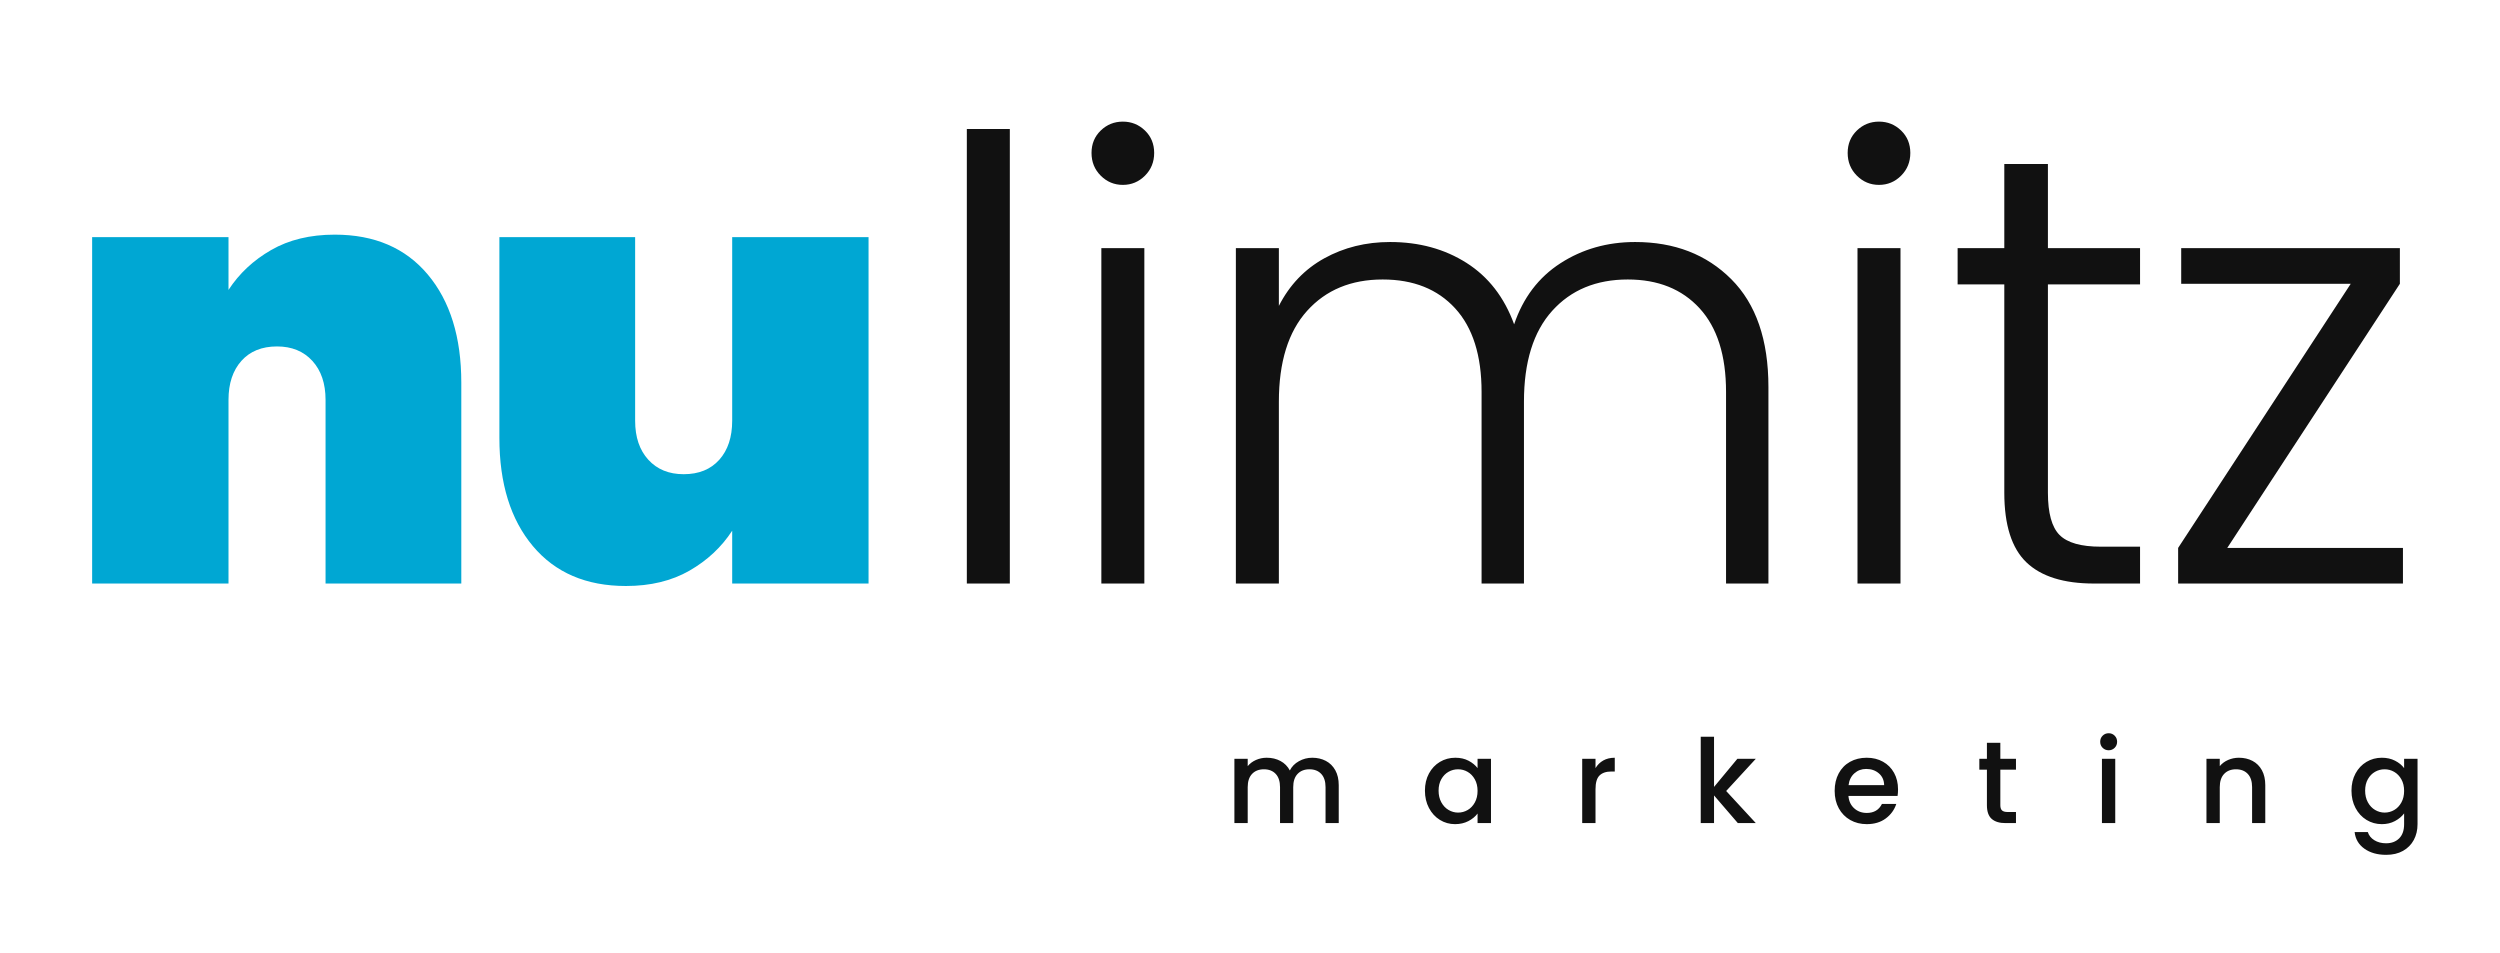
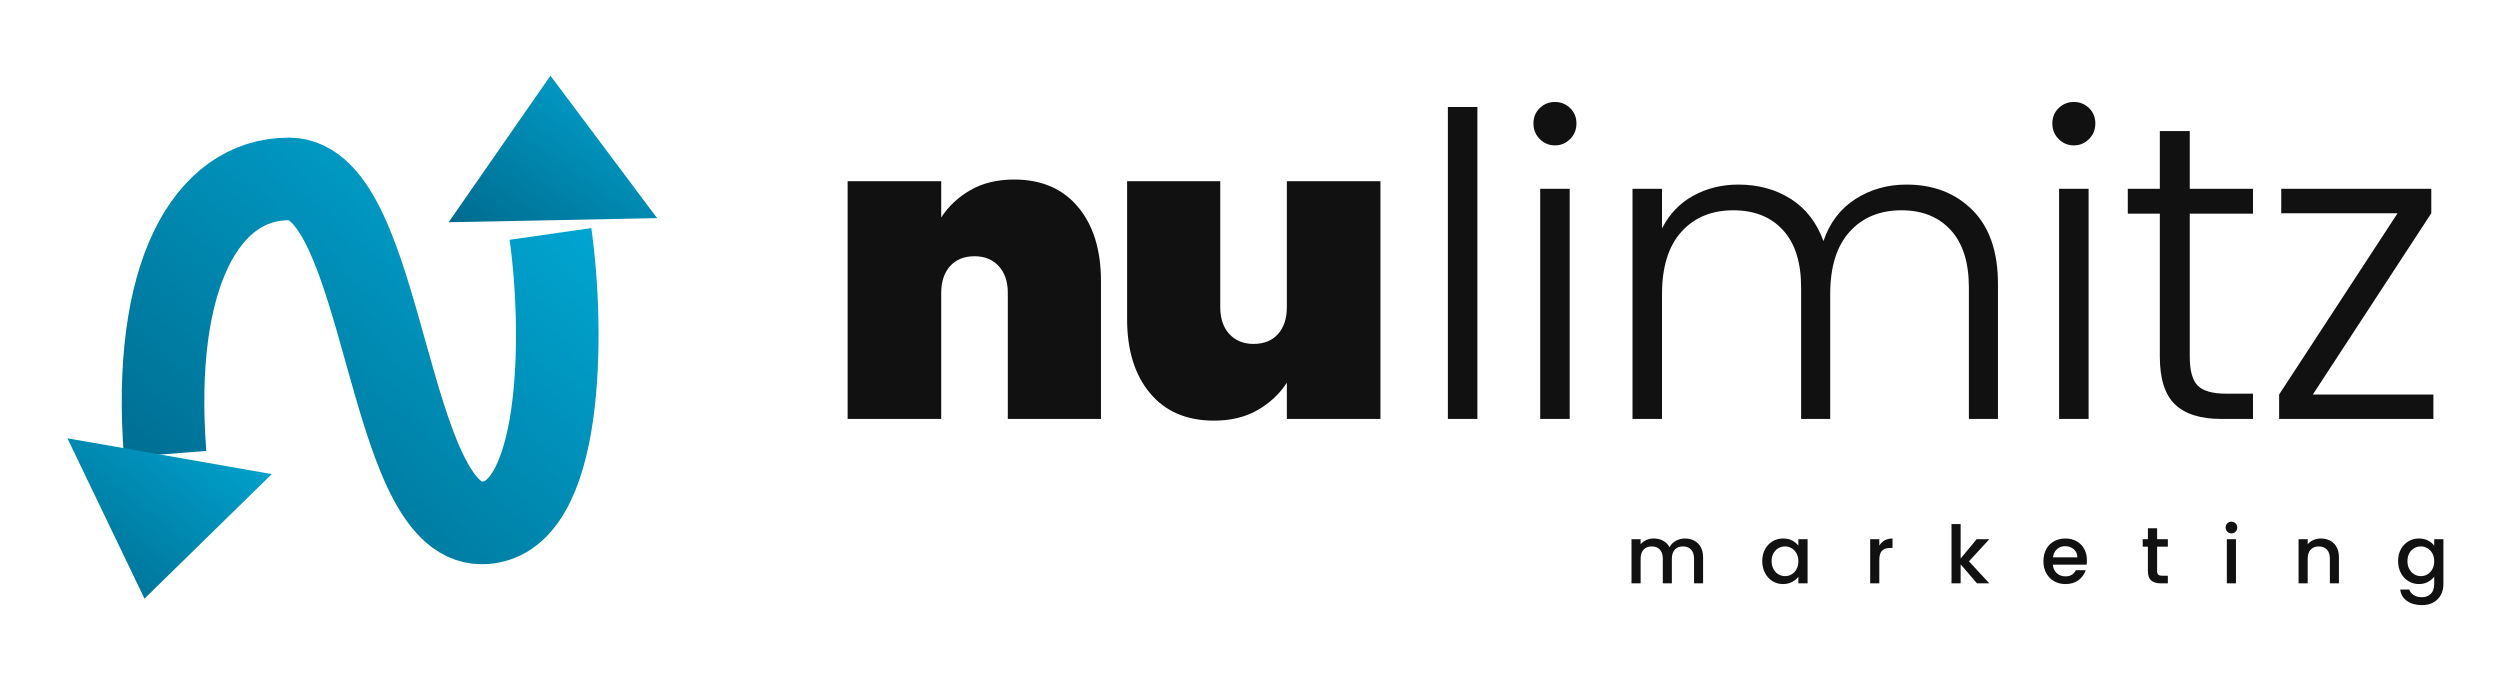
- <svg xmlns="http://www.w3.org/2000/svg" viewBox="-20 20 814 310" width="814" height="310">
-   <path fill="#00A7D3" d="M130.2 144.6V210.0H86.0V150.2Q86.0 142.2 81.7 137.5Q77.4 132.8 70.2 132.8Q62.8 132.8 58.6 137.5Q54.4 142.2 54.4 150.2V210.0H10.0V97.2H54.4V114.4Q59.6 106.4 68.3 101.4Q77.0 96.4 89.0 96.4Q108.4 96.4 119.3 109.4Q130.2 122.4 130.2 144.6Z M262.8 97.2V210.0H218.4V192.8Q213.2 200.8 204.5 205.8Q195.8 210.8 183.8 210.8Q164.4 210.8 153.5 197.8Q142.6 184.8 142.6 162.6V97.2H186.8V157.0Q186.8 165.0 191.1 169.7Q195.4 174.4 202.6 174.4Q210.0 174.4 214.2 169.7Q218.4 165.0 218.4 157.0V97.2Z" />
-   <path fill="#111111" d="M308.8 62.0V210.0H294.8V62.0Z M335.4 69.8Q335.4 65.4 338.4 62.5Q341.4 59.6 345.6 59.6Q349.8 59.6 352.8 62.5Q355.8 65.4 355.8 69.8Q355.8 74.2 352.8 77.2Q349.8 80.2 345.6 80.2Q341.4 80.2 338.4 77.2Q335.4 74.2 335.4 69.8ZM352.6 100.8V210.0H338.6V100.8Z M555.8 146.0V210.0H542.0V147.6Q542.0 129.8 533.4 120.4Q524.8 111.0 510.0 111.0Q494.6 111.0 485.4 121.2Q476.2 131.4 476.2 150.8V210.0H462.4V147.6Q462.4 129.8 453.8 120.4Q445.2 111.0 430.2 111.0Q414.8 111.0 405.6 121.2Q396.4 131.4 396.4 150.8V210.0H382.4V100.8H396.4V119.6Q401.6 109.4 411.2 104.1Q420.8 98.8 432.6 98.8Q446.8 98.8 457.5 105.6Q468.2 112.4 473 125.6Q477.4 112.6 488.1 105.7Q498.8 98.8 512.4 98.8Q531.6 98.8 543.7 110.9Q555.8 123.0 555.8 146.0Z M581.6 69.8Q581.6 65.4 584.6 62.5Q587.6 59.6 591.8 59.6Q596 59.6 599 62.5Q602 65.4 602 69.8Q602 74.2 599 77.2Q596 80.2 591.8 80.2Q587.6 80.2 584.6 77.2Q581.6 74.2 581.6 69.8ZM598.8 100.8V210.0H584.8V100.8Z M646.8 112.6V180.4Q646.8 190.4 650.6 194.2Q654.4 198.0 664.0 198.0H676.8V210.0H661.8Q647.0 210.0 639.8 203.1Q632.6 196.2 632.6 180.4V112.6H617.4V100.8H632.6V73.4H646.8V100.8H676.8V112.6Z M705.2 198.4H762.4V210.0H689.2V198.4L745.4 112.4H690.2V100.8H761.4V112.4Z" />
-   <path fill="#111111" d="M415.892 275.65V288.0H411.598V276.296Q411.598 273.484 410.192 271.983Q408.786 270.482 406.354 270.482Q403.922 270.482 402.497 271.983Q401.072 273.484 401.072 276.296V288.0H396.778V276.296Q396.778 273.484 395.372 271.983Q393.966 270.482 391.534 270.482Q389.102 270.482 387.677 271.983Q386.252 273.484 386.252 276.296V288.0H381.92V267.062H386.252V269.456Q387.316 268.164 388.95 267.442Q390.584 266.72 392.446 266.72Q394.954 266.72 396.93 267.784Q398.906 268.848 399.97 270.862Q400.92 268.962 402.934 267.841Q404.948 266.72 407.266 266.72Q409.736 266.72 411.693 267.746Q413.65 268.772 414.771 270.786Q415.892 272.8 415.892 275.65Z M453.838 266.72Q456.308 266.72 458.151 267.689Q459.994 268.658 461.096 270.102V267.062H465.466V288.0H461.096V284.884Q459.994 286.366 458.094 287.354Q456.194 288.342 453.762 288.342Q451.064 288.342 448.822 286.955Q446.58 285.568 445.269 283.079Q443.958 280.59 443.958 277.436Q443.958 274.282 445.269 271.85Q446.58 269.418 448.841 268.069Q451.102 266.72 453.838 266.72ZM454.75 270.482Q453.078 270.482 451.634 271.299Q450.19 272.116 449.297 273.693Q448.404 275.27 448.404 277.436Q448.404 279.602 449.297 281.236Q450.19 282.87 451.653 283.725Q453.116 284.58 454.75 284.58Q456.422 284.58 457.866 283.744Q459.31 282.908 460.203 281.293Q461.096 279.678 461.096 277.512Q461.096 275.346 460.203 273.75Q459.31 272.154 457.866 271.318Q456.422 270.482 454.75 270.482Z M505.768 266.72V271.204H504.666Q502.12 271.204 500.809 272.496Q499.498 273.788 499.498 276.98V288.0H495.166V267.062H499.498V270.102Q500.448 268.506 502.025 267.613Q503.602 266.72 505.768 266.72Z M542.042 277.55 551.694 288.0H545.842L538.09 278.994V288.0H533.758V259.88H538.09V276.22L545.69 267.062H551.694Z M597.848 279.146H581.85Q582.04 281.654 583.712 283.174Q585.384 284.694 587.816 284.694Q591.312 284.694 592.756 281.768H597.43Q596.48 284.656 593.991 286.499Q591.502 288.342 587.816 288.342Q584.814 288.342 582.439 286.993Q580.064 285.644 578.715 283.193Q577.366 280.742 577.366 277.512Q577.366 274.282 578.677 271.831Q579.988 269.38 582.363 268.05Q584.738 266.72 587.816 266.72Q590.78 266.72 593.098 268.012Q595.416 269.304 596.708 271.641Q598 273.978 598 277.018Q598 278.196 597.848 279.146ZM593.478 275.65Q593.44 273.256 591.768 271.812Q590.096 270.368 587.626 270.368Q585.384 270.368 583.788 271.793Q582.192 273.218 581.888 275.65Z M631.31 270.596V282.186Q631.31 283.364 631.861 283.877Q632.412 284.39 633.742 284.39H636.402V288.0H632.982Q630.056 288.0 628.498 286.632Q626.94 285.264 626.94 282.186V270.596H624.47V267.062H626.94V261.856H631.31V267.062H636.402V270.596Z M663.822 261.514Q663.822 260.336 664.62 259.538Q665.418 258.74 666.596 258.74Q667.736 258.74 668.534 259.538Q669.332 260.336 669.332 261.514Q669.332 262.692 668.534 263.49Q667.736 264.288 666.596 264.288Q665.418 264.288 664.62 263.49Q663.822 262.692 663.822 261.514ZM668.724 267.062V288.0H664.392V267.062Z M717.576 275.65V288.0H713.282V276.296Q713.282 273.484 711.876 271.983Q710.47 270.482 708.038 270.482Q705.606 270.482 704.181 271.983Q702.756 273.484 702.756 276.296V288.0H698.424V267.062H702.756V269.456Q703.82 268.164 705.473 267.442Q707.126 266.72 708.988 266.72Q711.458 266.72 713.415 267.746Q715.372 268.772 716.474 270.786Q717.576 272.8 717.576 275.65Z M762.78 270.102V267.062H767.15V288.342Q767.15 291.23 765.934 293.491Q764.718 295.752 762.419 297.044Q760.12 298.336 756.928 298.336Q752.672 298.336 749.86 296.341Q747.048 294.346 746.668 290.926H750.962Q751.456 292.56 753.071 293.567Q754.686 294.574 756.928 294.574Q759.55 294.574 761.165 292.978Q762.78 291.382 762.78 288.342V284.846Q761.678 286.328 759.797 287.335Q757.916 288.342 755.522 288.342Q752.786 288.342 750.525 286.955Q748.264 285.568 746.953 283.079Q745.642 280.59 745.642 277.436Q745.642 274.282 746.953 271.85Q748.264 269.418 750.525 268.069Q752.786 266.72 755.522 266.72Q757.954 266.72 759.835 267.689Q761.716 268.658 762.78 270.102ZM756.434 270.482Q754.762 270.482 753.318 271.299Q751.874 272.116 750.981 273.693Q750.088 275.27 750.088 277.436Q750.088 279.602 750.981 281.236Q751.874 282.87 753.337 283.725Q754.8 284.58 756.434 284.58Q758.106 284.58 759.55 283.744Q760.994 282.908 761.887 281.293Q762.78 279.678 762.78 277.512Q762.78 275.346 761.887 273.75Q760.994 272.154 759.55 271.318Q758.106 270.482 756.434 270.482Z" />
+ <svg xmlns="http://www.w3.org/2000/svg" viewBox="0 0 1090 300" width="1090" height="300">
+   <svg x="0" y="0" width="312" height="300" viewBox="0 0 104 100">
+     <defs>
+       <linearGradient id="g" x1="0" y1="1" x2="1" y2="0">
+         <stop offset="0" stop-color="#006B8F" />
+         <stop offset="1" stop-color="#00A7D3" />
+       </linearGradient>
+     </defs>
+     <path d="M24 66 C22 40 30 26 42 26 C56 26 56 76 70 76 C82 76 82 48 80 34" fill="none" stroke="url(#g)" stroke-width="12" stroke-linecap="butt" stroke-linejoin="round" />
+     <path d="M21.0 87.0 L9.8 63.7 L39.5 68.9Z" fill="url(#g)" />
+     <path d="M80.0 11.0 L95.5 31.7 L65.2 32.3Z" fill="url(#g)" />
+   </svg>
+   <svg x="342" y="8" width="748" height="285" viewBox="-20 20 814 310">
+     <path fill="#111111" d="M130.2 144.6V210.0H86.0V150.2Q86.0 142.2 81.7 137.5Q77.4 132.8 70.2 132.8Q62.8 132.8 58.6 137.5Q54.4 142.2 54.4 150.2V210.0H10.0V97.2H54.4V114.4Q59.6 106.4 68.3 101.4Q77.0 96.4 89.0 96.4Q108.4 96.4 119.3 109.4Q130.2 122.4 130.2 144.6Z M262.8 97.2V210.0H218.4V192.8Q213.2 200.8 204.5 205.8Q195.8 210.8 183.8 210.8Q164.4 210.8 153.5 197.8Q142.6 184.8 142.6 162.6V97.2H186.8V157.0Q186.8 165.0 191.1 169.7Q195.4 174.4 202.6 174.4Q210.0 174.4 214.2 169.7Q218.4 165.0 218.4 157.0V97.2Z" />
+     <path fill="#111111" d="M308.8 62.0V210.0H294.8V62.0Z M335.4 69.8Q335.4 65.4 338.4 62.5Q341.4 59.6 345.6 59.6Q349.8 59.6 352.8 62.5Q355.8 65.4 355.8 69.8Q355.8 74.2 352.8 77.2Q349.8 80.2 345.6 80.2Q341.4 80.2 338.4 77.2Q335.4 74.2 335.4 69.8ZM352.6 100.8V210.0H338.6V100.8Z M555.8 146.0V210.0H542.0V147.6Q542.0 129.8 533.4 120.4Q524.8 111.0 510.0 111.0Q494.6 111.0 485.4 121.2Q476.2 131.4 476.2 150.8V210.0H462.4V147.6Q462.4 129.8 453.8 120.4Q445.2 111.0 430.2 111.0Q414.8 111.0 405.6 121.2Q396.4 131.4 396.4 150.8V210.0H382.4V100.8H396.4V119.6Q401.6 109.4 411.2 104.1Q420.8 98.8 432.6 98.8Q446.8 98.8 457.5 105.6Q468.2 112.4 473 125.6Q477.4 112.6 488.1 105.7Q498.8 98.8 512.4 98.8Q531.6 98.8 543.7 110.9Q555.8 123.0 555.8 146.0Z M581.6 69.8Q581.6 65.4 584.6 62.5Q587.6 59.6 591.8 59.6Q596 59.6 599 62.5Q602 65.4 602 69.8Q602 74.2 599 77.2Q596 80.2 591.8 80.2Q587.6 80.2 584.6 77.2Q581.6 74.2 581.6 69.8ZM598.8 100.8V210.0H584.8V100.8Z M646.8 112.6V180.4Q646.8 190.4 650.6 194.2Q654.4 198.0 664.0 198.0H676.8V210.0H661.8Q647.0 210.0 639.8 203.1Q632.6 196.2 632.6 180.4V112.6H617.4V100.8H632.6V73.4H646.8V100.8H676.8V112.6Z M705.2 198.4H762.4V210.0H689.2V198.4L745.4 112.4H690.2V100.8H761.4V112.4Z" />
+     <path fill="#111111" d="M415.892 275.65V288.0H411.598V276.296Q411.598 273.484 410.192 271.983Q408.786 270.482 406.354 270.482Q403.922 270.482 402.497 271.983Q401.072 273.484 401.072 276.296V288.0H396.778V276.296Q396.778 273.484 395.372 271.983Q393.966 270.482 391.534 270.482Q389.102 270.482 387.677 271.983Q386.252 273.484 386.252 276.296V288.0H381.92V267.062H386.252V269.456Q387.316 268.164 388.95 267.442Q390.584 266.72 392.446 266.72Q394.954 266.72 396.93 267.784Q398.906 268.848 399.97 270.862Q400.92 268.962 402.934 267.841Q404.948 266.72 407.266 266.72Q409.736 266.72 411.693 267.746Q413.65 268.772 414.771 270.786Q415.892 272.8 415.892 275.65Z M453.838 266.72Q456.308 266.72 458.151 267.689Q459.994 268.658 461.096 270.102V267.062H465.466V288.0H461.096V284.884Q459.994 286.366 458.094 287.354Q456.194 288.342 453.762 288.342Q451.064 288.342 448.822 286.955Q446.58 285.568 445.269 283.079Q443.958 280.59 443.958 277.436Q443.958 274.282 445.269 271.85Q446.58 269.418 448.841 268.069Q451.102 266.72 453.838 266.72ZM454.75 270.482Q453.078 270.482 451.634 271.299Q450.19 272.116 449.297 273.693Q448.404 275.27 448.404 277.436Q448.404 279.602 449.297 281.236Q450.19 282.87 451.653 283.725Q453.116 284.58 454.75 284.58Q456.422 284.58 457.866 283.744Q459.31 282.908 460.203 281.293Q461.096 279.678 461.096 277.512Q461.096 275.346 460.203 273.75Q459.31 272.154 457.866 271.318Q456.422 270.482 454.75 270.482Z M505.768 266.72V271.204H504.666Q502.12 271.204 500.809 272.496Q499.498 273.788 499.498 276.98V288.0H495.166V267.062H499.498V270.102Q500.448 268.506 502.025 267.613Q503.602 266.72 505.768 266.72Z M542.042 277.55 551.694 288.0H545.842L538.09 278.994V288.0H533.758V259.88H538.09V276.22L545.69 267.062H551.694Z M597.848 279.146H581.85Q582.04 281.654 583.712 283.174Q585.384 284.694 587.816 284.694Q591.312 284.694 592.756 281.768H597.43Q596.48 284.656 593.991 286.499Q591.502 288.342 587.816 288.342Q584.814 288.342 582.439 286.993Q580.064 285.644 578.715 283.193Q577.366 280.742 577.366 277.512Q577.366 274.282 578.677 271.831Q579.988 269.38 582.363 268.05Q584.738 266.72 587.816 266.72Q590.78 266.72 593.098 268.012Q595.416 269.304 596.708 271.641Q598 273.978 598 277.018Q598 278.196 597.848 279.146ZM593.478 275.65Q593.44 273.256 591.768 271.812Q590.096 270.368 587.626 270.368Q585.384 270.368 583.788 271.793Q582.192 273.218 581.888 275.65Z M631.31 270.596V282.186Q631.31 283.364 631.861 283.877Q632.412 284.39 633.742 284.39H636.402V288.0H632.982Q630.056 288.0 628.498 286.632Q626.94 285.264 626.94 282.186V270.596H624.47V267.062H626.94V261.856H631.31V267.062H636.402V270.596Z M663.822 261.514Q663.822 260.336 664.62 259.538Q665.418 258.74 666.596 258.74Q667.736 258.74 668.534 259.538Q669.332 260.336 669.332 261.514Q669.332 262.692 668.534 263.49Q667.736 264.288 666.596 264.288Q665.418 264.288 664.62 263.49Q663.822 262.692 663.822 261.514ZM668.724 267.062V288.0H664.392V267.062Z M717.576 275.65V288.0H713.282V276.296Q713.282 273.484 711.876 271.983Q710.47 270.482 708.038 270.482Q705.606 270.482 704.181 271.983Q702.756 273.484 702.756 276.296V288.0H698.424V267.062H702.756V269.456Q703.82 268.164 705.473 267.442Q707.126 266.72 708.988 266.72Q711.458 266.72 713.415 267.746Q715.372 268.772 716.474 270.786Q717.576 272.8 717.576 275.65Z M762.78 270.102V267.062H767.15V288.342Q767.15 291.23 765.934 293.491Q764.718 295.752 762.419 297.044Q760.12 298.336 756.928 298.336Q752.672 298.336 749.86 296.341Q747.048 294.346 746.668 290.926H750.962Q751.456 292.56 753.071 293.567Q754.686 294.574 756.928 294.574Q759.55 294.574 761.165 292.978Q762.78 291.382 762.78 288.342V284.846Q761.678 286.328 759.797 287.335Q757.916 288.342 755.522 288.342Q752.786 288.342 750.525 286.955Q748.264 285.568 746.953 283.079Q745.642 280.59 745.642 277.436Q745.642 274.282 746.953 271.85Q748.264 269.418 750.525 268.069Q752.786 266.72 755.522 266.72Q757.954 266.72 759.835 267.689Q761.716 268.658 762.78 270.102ZM756.434 270.482Q754.762 270.482 753.318 271.299Q751.874 272.116 750.981 273.693Q750.088 275.27 750.088 277.436Q750.088 279.602 750.981 281.236Q751.874 282.87 753.337 283.725Q754.8 284.58 756.434 284.58Q758.106 284.58 759.55 283.744Q760.994 282.908 761.887 281.293Q762.78 279.678 762.78 277.512Q762.78 275.346 761.887 273.75Q760.994 272.154 759.55 271.318Q758.106 270.482 756.434 270.482Z" />
+   </svg>
</svg>
